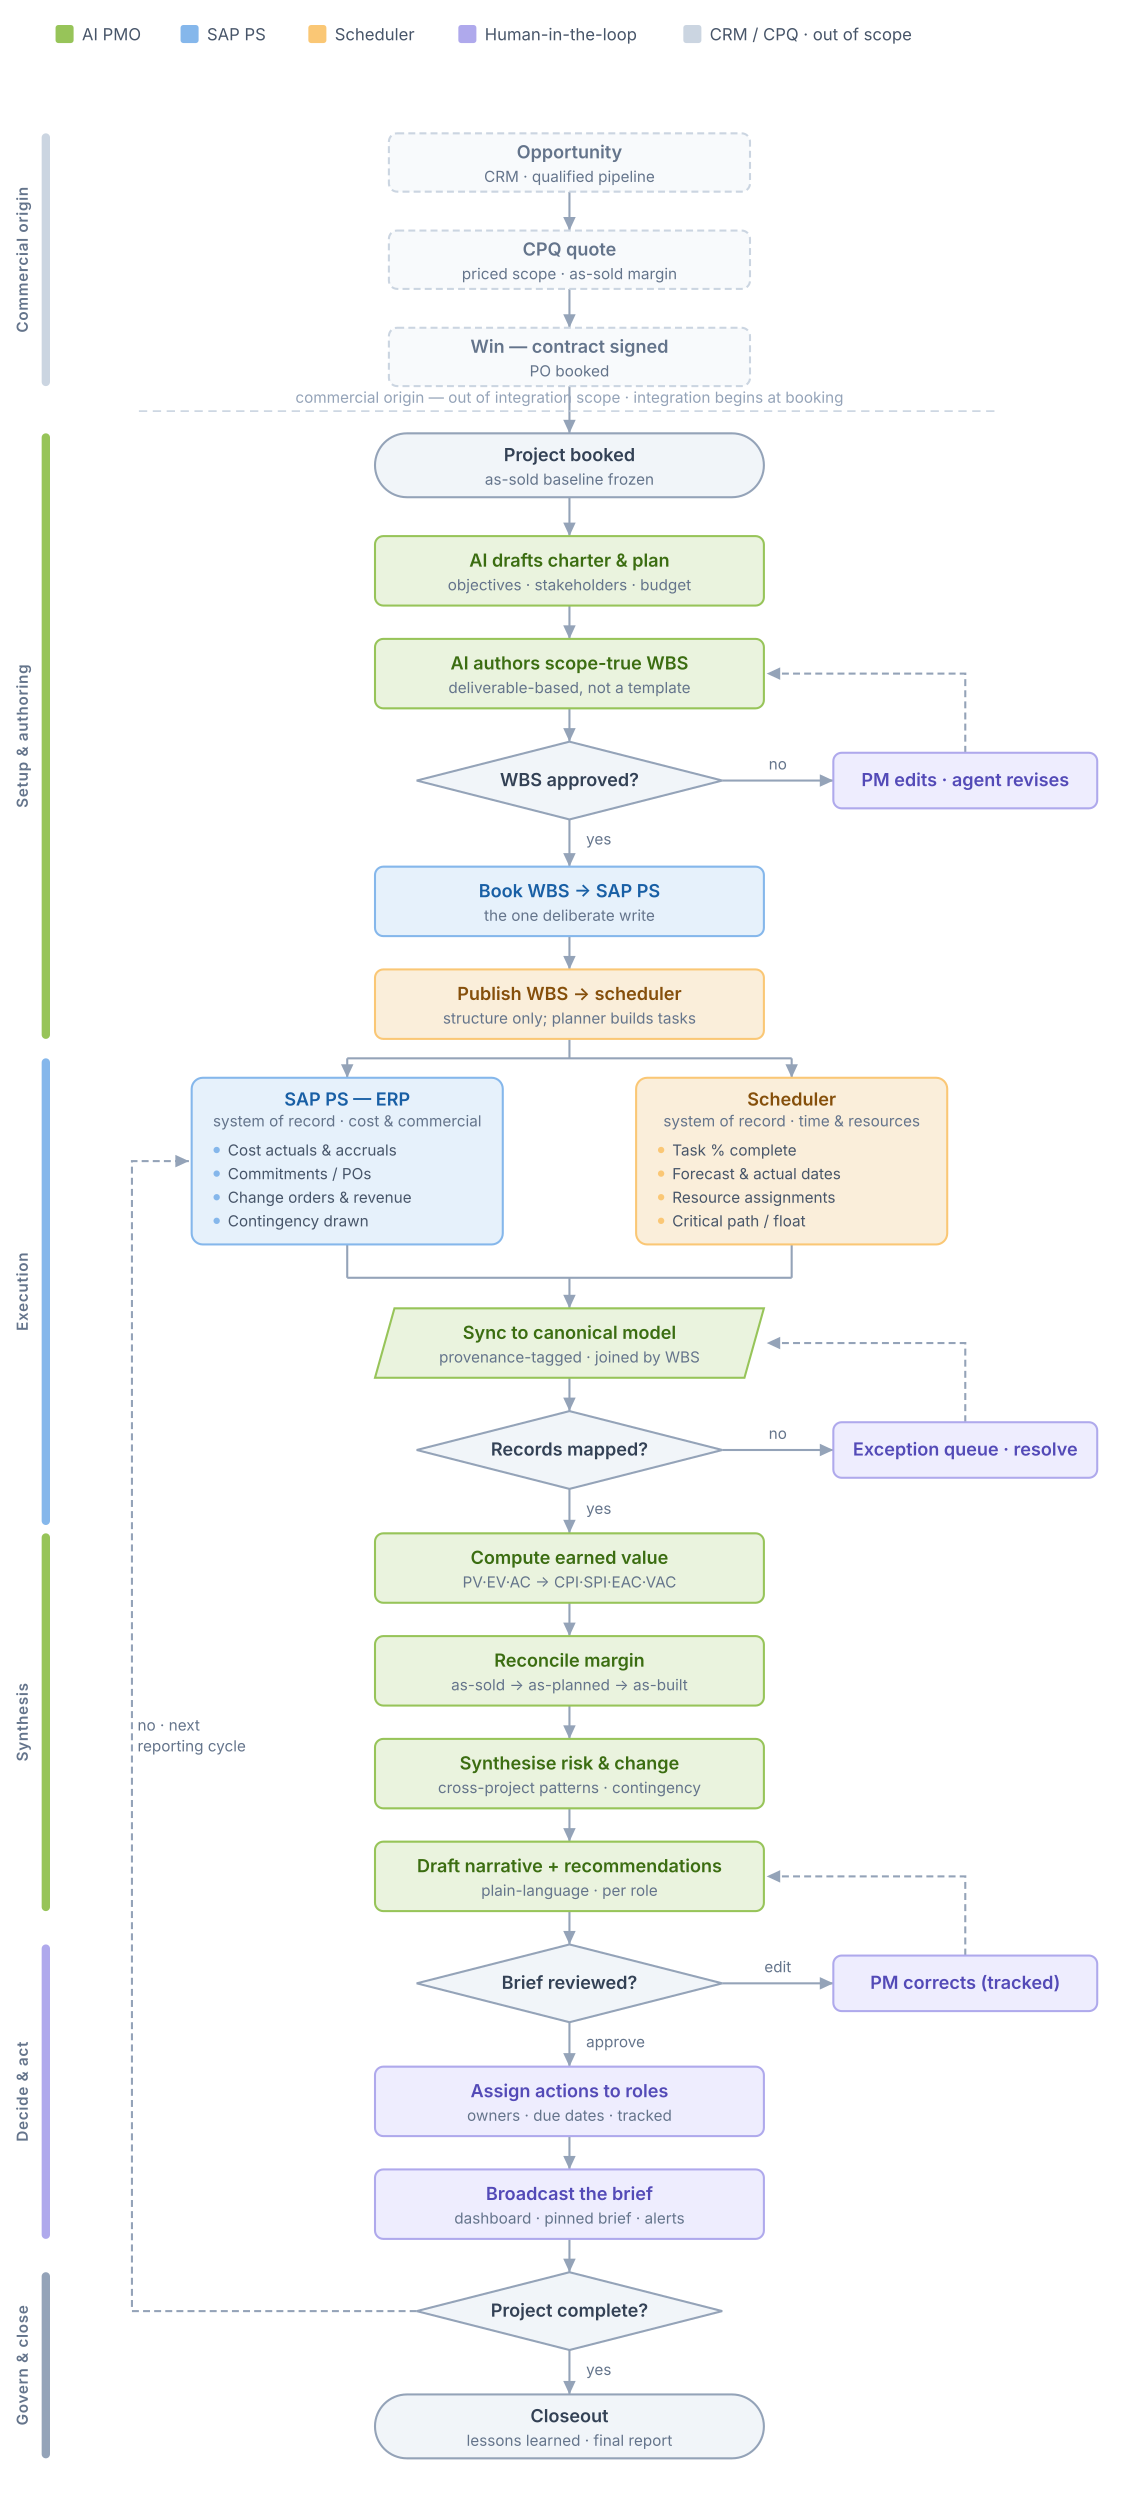
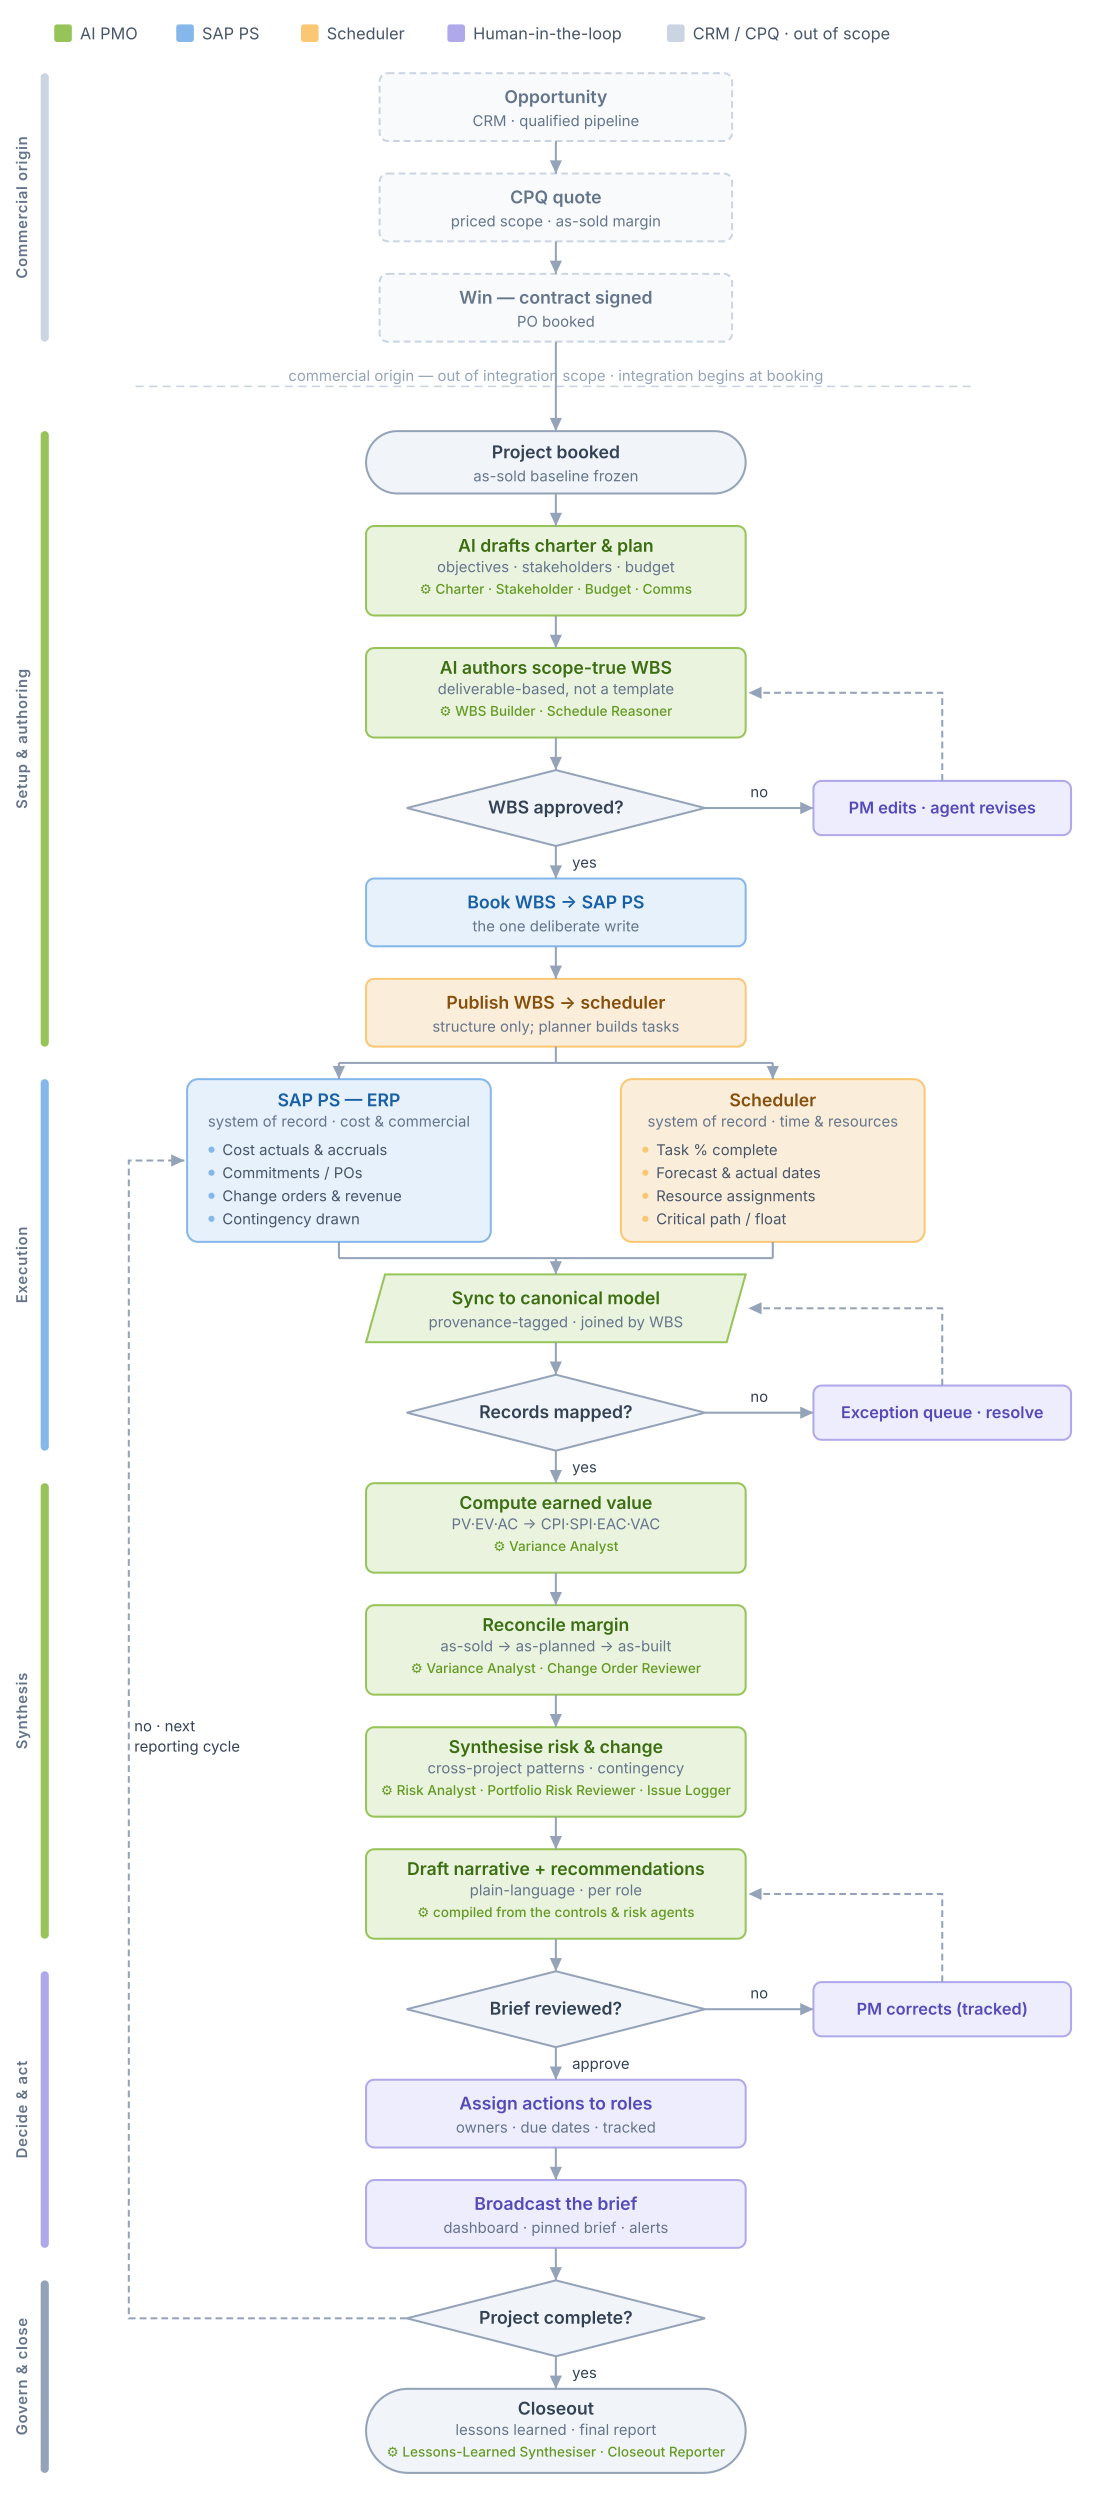
- <svg xmlns="http://www.w3.org/2000/svg" viewBox="0 0 820 1800" width="820" height="1800" font-family="Inter,Arial,sans-serif">
+ <svg xmlns="http://www.w3.org/2000/svg" viewBox="0 0 820 1844" width="820" height="1844" font-family="Inter,Arial,sans-serif">
  <defs>
    <marker id="ah" markerWidth="9" markerHeight="9" refX="6.5" refY="3" orient="auto">
      <path d="M0,0 L6.5,3 L0,6 Z" fill="#94a3b8" />
    </marker>
  </defs>
  <g>
    <rect x="40" y="18" width="13" height="13" rx="2" fill="#97C459" />
    <text x="59" y="29" font-family="Inter,Arial,sans-serif" font-size="12" fill="#475569">AI PMO</text>
    <rect x="130" y="18" width="13" height="13" rx="2" fill="#85B7EB" />
    <text x="149" y="29" font-family="Inter,Arial,sans-serif" font-size="12" fill="#475569">SAP PS</text>
    <rect x="222" y="18" width="13" height="13" rx="2" fill="#FAC775" />
    <text x="241" y="29" font-family="Inter,Arial,sans-serif" font-size="12" fill="#475569">Scheduler</text>
    <rect x="330" y="18" width="13" height="13" rx="2" fill="#AFA9EC" />
    <text x="349" y="29" font-family="Inter,Arial,sans-serif" font-size="12" fill="#475569">Human-in-the-loop</text>
    <rect x="492" y="18" width="13" height="13" rx="2" fill="#CBD5E1" />
    <text x="511" y="29" font-family="Inter,Arial,sans-serif" font-size="12" fill="#475569">CRM / CPQ · out of scope</text>
  </g>
  <g transform="translate(0,46)">
-     <rect x="30" y="50" width="6" height="182" rx="3" fill="#CBD5E1" />
-     <text transform="rotate(-90 20 141.0)" x="20" y="141.0" text-anchor="middle" font-family="Inter,Arial,sans-serif" font-size="11" font-weight="600" letter-spacing="0.5" fill="#64748b">Commercial origin</text>
-     <rect x="30" y="266" width="6" height="436" rx="3" fill="#97C459" />
-     <text transform="rotate(-90 20 484.0)" x="20" y="484.0" text-anchor="middle" font-family="Inter,Arial,sans-serif" font-size="11" font-weight="600" letter-spacing="0.5" fill="#64748b">Setup &amp; authoring</text>
-     <rect x="30" y="716" width="6" height="336" rx="3" fill="#85B7EB" />
-     <text transform="rotate(-90 20 884.0)" x="20" y="884.0" text-anchor="middle" font-family="Inter,Arial,sans-serif" font-size="11" font-weight="600" letter-spacing="0.5" fill="#64748b">Execution</text>
-     <rect x="30" y="1058" width="6" height="272" rx="3" fill="#97C459" />
-     <text transform="rotate(-90 20 1194.0)" x="20" y="1194.0" text-anchor="middle" font-family="Inter,Arial,sans-serif" font-size="11" font-weight="600" letter-spacing="0.5" fill="#64748b">Synthesis</text>
-     <rect x="30" y="1354" width="6" height="212" rx="3" fill="#AFA9EC" />
-     <text transform="rotate(-90 20 1460.0)" x="20" y="1460.0" text-anchor="middle" font-family="Inter,Arial,sans-serif" font-size="11" font-weight="600" letter-spacing="0.5" fill="#64748b">Decide &amp; act</text>
-     <rect x="30" y="1590" width="6" height="134" rx="3" fill="#94A3B8" />
-     <text transform="rotate(-90 20 1657.0)" x="20" y="1657.0" text-anchor="middle" font-family="Inter,Arial,sans-serif" font-size="11" font-weight="600" letter-spacing="0.5" fill="#64748b">Govern &amp; close</text>
-     <line x1="410" y1="92" x2="410" y2="120" stroke="#94a3b8" stroke-width="1.5" marker-end="url(#ah)" />
-     <line x1="410" y1="162" x2="410" y2="190" stroke="#94a3b8" stroke-width="1.5" marker-end="url(#ah)" />
-     <line x1="410" y1="232" x2="410" y2="266" stroke="#94a3b8" stroke-width="1.5" marker-end="url(#ah)" />
-     <line x1="410" y1="312" x2="410" y2="340" stroke="#94a3b8" stroke-width="1.5" marker-end="url(#ah)" />
-     <line x1="410" y1="390" x2="410" y2="414" stroke="#94a3b8" stroke-width="1.5" marker-end="url(#ah)" />
-     <line x1="410" y1="464" x2="410" y2="488" stroke="#94a3b8" stroke-width="1.5" marker-end="url(#ah)" />
-     <line x1="410" y1="544" x2="410" y2="578" stroke="#94a3b8" stroke-width="1.5" marker-end="url(#ah)" />
-     <text x="422" y="562" text-anchor="start" font-family="Inter,Arial,sans-serif" font-size="11" fill="#64748b">yes</text>
-     <line x1="410" y1="628" x2="410" y2="652" stroke="#94a3b8" stroke-width="1.5" marker-end="url(#ah)" />
-     <line x1="410" y1="702" x2="410" y2="716" stroke="#94a3b8" stroke-width="1.5" />
-     <line x1="250" y1="716" x2="570" y2="716" stroke="#94a3b8" stroke-width="1.5" />
-     <line x1="250" y1="716" x2="250" y2="730" stroke="#94a3b8" stroke-width="1.5" marker-end="url(#ah)" />
-     <line x1="570" y1="716" x2="570" y2="730" stroke="#94a3b8" stroke-width="1.5" marker-end="url(#ah)" />
-     <line x1="250" y1="850" x2="250" y2="874" stroke="#94a3b8" stroke-width="1.5" />
-     <line x1="570" y1="850" x2="570" y2="874" stroke="#94a3b8" stroke-width="1.5" />
-     <line x1="250" y1="874" x2="570" y2="874" stroke="#94a3b8" stroke-width="1.5" />
-     <line x1="410" y1="874" x2="410" y2="896" stroke="#94a3b8" stroke-width="1.5" marker-end="url(#ah)" />
-     <line x1="410" y1="946" x2="410" y2="970" stroke="#94a3b8" stroke-width="1.5" marker-end="url(#ah)" />
-     <line x1="410" y1="1026" x2="410" y2="1058" stroke="#94a3b8" stroke-width="1.5" marker-end="url(#ah)" />
-     <text x="422" y="1044" text-anchor="start" font-family="Inter,Arial,sans-serif" font-size="11" fill="#64748b">yes</text>
-     <line x1="410" y1="1108" x2="410" y2="1132" stroke="#94a3b8" stroke-width="1.5" marker-end="url(#ah)" />
-     <line x1="410" y1="1182" x2="410" y2="1206" stroke="#94a3b8" stroke-width="1.5" marker-end="url(#ah)" />
-     <line x1="410" y1="1256" x2="410" y2="1280" stroke="#94a3b8" stroke-width="1.5" marker-end="url(#ah)" />
-     <line x1="410" y1="1330" x2="410" y2="1354" stroke="#94a3b8" stroke-width="1.5" marker-end="url(#ah)" />
-     <line x1="410" y1="1410" x2="410" y2="1442" stroke="#94a3b8" stroke-width="1.5" marker-end="url(#ah)" />
-     <text x="422" y="1428" text-anchor="start" font-family="Inter,Arial,sans-serif" font-size="11" fill="#64748b">approve</text>
-     <line x1="410" y1="1492" x2="410" y2="1516" stroke="#94a3b8" stroke-width="1.5" marker-end="url(#ah)" />
-     <line x1="410" y1="1566" x2="410" y2="1590" stroke="#94a3b8" stroke-width="1.5" marker-end="url(#ah)" />
-     <line x1="410" y1="1646" x2="410" y2="1678" stroke="#94a3b8" stroke-width="1.5" marker-end="url(#ah)" />
-     <text x="422" y="1664" text-anchor="start" font-family="Inter,Arial,sans-serif" font-size="11" fill="#64748b">yes</text>
-     <line x1="520" y1="516" x2="600" y2="516" stroke="#94a3b8" stroke-width="1.5" marker-end="url(#ah)" />
-     <text x="560" y="508" text-anchor="middle" font-family="Inter,Arial,sans-serif" font-size="11" fill="#64748b">no</text>
-     <polyline points="695,496 695,439 552,439" fill="none" stroke="#94a3b8" stroke-width="1.5" marker-end="url(#ah)" stroke-dasharray="5 3" />
-     <line x1="520" y1="998" x2="600" y2="998" stroke="#94a3b8" stroke-width="1.5" marker-end="url(#ah)" />
-     <text x="560" y="990" text-anchor="middle" font-family="Inter,Arial,sans-serif" font-size="11" fill="#64748b">no</text>
-     <polyline points="695,978 695,921 552,921" fill="none" stroke="#94a3b8" stroke-width="1.5" marker-end="url(#ah)" stroke-dasharray="5 3" />
-     <line x1="520" y1="1382" x2="600" y2="1382" stroke="#94a3b8" stroke-width="1.5" marker-end="url(#ah)" />
-     <text x="560" y="1374" text-anchor="middle" font-family="Inter,Arial,sans-serif" font-size="11" fill="#64748b">edit</text>
-     <polyline points="695,1362 695,1305 552,1305" fill="none" stroke="#94a3b8" stroke-width="1.5" marker-end="url(#ah)" stroke-dasharray="5 3" />
-     <polyline points="300,1618 95,1618 95,790 136,790" fill="none" stroke="#94a3b8" stroke-width="1.5" marker-end="url(#ah)" stroke-dasharray="5 3" />
-     <text x="99" y="1200" text-anchor="start" font-family="Inter,Arial,sans-serif" font-size="11" fill="#64748b">no · next</text>
-     <text x="99" y="1215" text-anchor="start" font-family="Inter,Arial,sans-serif" font-size="11" fill="#64748b">reporting cycle</text>
-     <line x1="100" y1="250" x2="720" y2="250" stroke="#cbd5e1" stroke-width="1.2" stroke-dasharray="6 4" />
-     <text x="410" y="244" text-anchor="middle" font-family="Inter,Arial,sans-serif" font-size="11" fill="#94a3b8">commercial origin — out of integration scope    ·    integration begins at booking</text>
-     <rect x="280" y="50" width="260" height="42" rx="6" fill="#F8FAFC" stroke="#CBD5E1" stroke-width="1.5" stroke-dasharray="5 3" />
-     <text x="410" y="68" text-anchor="middle" font-family="Inter,Arial,sans-serif" font-size="13" font-weight="600" fill="#64748B">Opportunity</text>
-     <text x="410" y="85" text-anchor="middle" font-family="Inter,Arial,sans-serif" font-size="11" fill="#64748b">CRM · qualified pipeline</text>
-     <rect x="280" y="120" width="260" height="42" rx="6" fill="#F8FAFC" stroke="#CBD5E1" stroke-width="1.5" stroke-dasharray="5 3" />
-     <text x="410" y="138" text-anchor="middle" font-family="Inter,Arial,sans-serif" font-size="13" font-weight="600" fill="#64748B">CPQ quote</text>
-     <text x="410" y="155" text-anchor="middle" font-family="Inter,Arial,sans-serif" font-size="11" fill="#64748b">priced scope · as-sold margin</text>
-     <rect x="280" y="190" width="260" height="42" rx="6" fill="#F8FAFC" stroke="#CBD5E1" stroke-width="1.5" stroke-dasharray="5 3" />
-     <text x="410" y="208" text-anchor="middle" font-family="Inter,Arial,sans-serif" font-size="13" font-weight="600" fill="#64748B">Win — contract signed</text>
-     <text x="410" y="225" text-anchor="middle" font-family="Inter,Arial,sans-serif" font-size="11" fill="#64748b">PO booked</text>
-     <rect x="270" y="266" width="280" height="46" rx="23.0" fill="#F1F5F9" stroke="#94A3B8" stroke-width="1.5" />
-     <text x="410" y="286" text-anchor="middle" font-family="Inter,Arial,sans-serif" font-size="13" font-weight="600" fill="#334155">Project booked</text>
-     <text x="410" y="303" text-anchor="middle" font-family="Inter,Arial,sans-serif" font-size="11" fill="#64748b">as-sold baseline frozen</text>
-     <rect x="270" y="340" width="280" height="50" rx="6" fill="#EAF3DE" stroke="#97C459" stroke-width="1.5" />
-     <text x="410" y="362" text-anchor="middle" font-family="Inter,Arial,sans-serif" font-size="13" font-weight="600" fill="#3B6D11">AI drafts charter &amp; plan</text>
-     <text x="410" y="379" text-anchor="middle" font-family="Inter,Arial,sans-serif" font-size="11" fill="#64748b">objectives · stakeholders · budget</text>
-     <rect x="270" y="414" width="280" height="50" rx="6" fill="#EAF3DE" stroke="#97C459" stroke-width="1.5" />
-     <text x="410" y="436" text-anchor="middle" font-family="Inter,Arial,sans-serif" font-size="13" font-weight="600" fill="#3B6D11">AI authors scope-true WBS</text>
-     <text x="410" y="453" text-anchor="middle" font-family="Inter,Arial,sans-serif" font-size="11" fill="#64748b">deliverable-based, not a template</text>
-     <polygon points="410,488.0 520.0,516 410,544.0 300.0,516" fill="#F1F5F9" stroke="#94A3B8" stroke-width="1.5" />
-     <text x="410" y="520" text-anchor="middle" font-family="Inter,Arial,sans-serif" font-size="13" font-weight="600" fill="#334155">WBS approved?</text>
-     <rect x="600" y="496" width="190" height="40" rx="6" fill="#EEEDFE" stroke="#AFA9EC" stroke-width="1.5" />
-     <text x="695" y="520" text-anchor="middle" font-family="Inter,Arial,sans-serif" font-size="13" font-weight="600" fill="#534AB7">PM edits · agent revises</text>
-     <rect x="270" y="578" width="280" height="50" rx="6" fill="#E6F1FB" stroke="#85B7EB" stroke-width="1.5" />
-     <text x="410" y="600" text-anchor="middle" font-family="Inter,Arial,sans-serif" font-size="13" font-weight="600" fill="#185FA5">Book WBS → SAP PS</text>
-     <text x="410" y="617" text-anchor="middle" font-family="Inter,Arial,sans-serif" font-size="11" fill="#64748b">the one deliberate write</text>
-     <rect x="270" y="652" width="280" height="50" rx="6" fill="#FAEEDA" stroke="#FAC775" stroke-width="1.5" />
-     <text x="410" y="674" text-anchor="middle" font-family="Inter,Arial,sans-serif" font-size="13" font-weight="600" fill="#854F0B">Publish WBS → scheduler</text>
-     <text x="410" y="691" text-anchor="middle" font-family="Inter,Arial,sans-serif" font-size="11" fill="#64748b">structure only; planner builds tasks</text>
-     <rect x="138.0" y="730" width="224" height="120" rx="8" fill="#E6F1FB" stroke="#85B7EB" stroke-width="1.5" />
-     <text x="250" y="750" text-anchor="middle" font-family="Inter,Arial,sans-serif" font-size="13" font-weight="600" fill="#185FA5">SAP PS — ERP</text>
-     <text x="250" y="765" text-anchor="middle" font-family="Inter,Arial,sans-serif" font-size="11" fill="#64748b">system of record · cost &amp; commercial</text>
-     <circle cx="156.0" cy="782" r="2.3" fill="#85B7EB" />
-     <text x="164.0" y="786" font-family="Inter,Arial,sans-serif" font-size="11" fill="#475569">Cost actuals &amp; accruals</text>
-     <circle cx="156.0" cy="799" r="2.3" fill="#85B7EB" />
-     <text x="164.0" y="803" font-family="Inter,Arial,sans-serif" font-size="11" fill="#475569">Commitments / POs</text>
-     <circle cx="156.0" cy="816" r="2.3" fill="#85B7EB" />
-     <text x="164.0" y="820" font-family="Inter,Arial,sans-serif" font-size="11" fill="#475569">Change orders &amp; revenue</text>
-     <circle cx="156.0" cy="833" r="2.3" fill="#85B7EB" />
-     <text x="164.0" y="837" font-family="Inter,Arial,sans-serif" font-size="11" fill="#475569">Contingency drawn</text>
-     <rect x="458.0" y="730" width="224" height="120" rx="8" fill="#FAEEDA" stroke="#FAC775" stroke-width="1.5" />
-     <text x="570" y="750" text-anchor="middle" font-family="Inter,Arial,sans-serif" font-size="13" font-weight="600" fill="#854F0B">Scheduler</text>
-     <text x="570" y="765" text-anchor="middle" font-family="Inter,Arial,sans-serif" font-size="11" fill="#64748b">system of record · time &amp; resources</text>
-     <circle cx="476.0" cy="782" r="2.3" fill="#FAC775" />
-     <text x="484.0" y="786" font-family="Inter,Arial,sans-serif" font-size="11" fill="#475569">Task % complete</text>
-     <circle cx="476.0" cy="799" r="2.3" fill="#FAC775" />
-     <text x="484.0" y="803" font-family="Inter,Arial,sans-serif" font-size="11" fill="#475569">Forecast &amp; actual dates</text>
-     <circle cx="476.0" cy="816" r="2.3" fill="#FAC775" />
-     <text x="484.0" y="820" font-family="Inter,Arial,sans-serif" font-size="11" fill="#475569">Resource assignments</text>
-     <circle cx="476.0" cy="833" r="2.3" fill="#FAC775" />
-     <text x="484.0" y="837" font-family="Inter,Arial,sans-serif" font-size="11" fill="#475569">Critical path / float</text>
-     <polygon points="284.0,896 550.0,896 536.0,946 270.0,946" fill="#EAF3DE" stroke="#97C459" stroke-width="1.5" />
-     <text x="410" y="918" text-anchor="middle" font-family="Inter,Arial,sans-serif" font-size="13" font-weight="600" fill="#3B6D11">Sync to canonical model</text>
-     <text x="410" y="935" text-anchor="middle" font-family="Inter,Arial,sans-serif" font-size="11" fill="#64748b">provenance-tagged · joined by WBS</text>
-     <polygon points="410,970.0 520.0,998 410,1026.0 300.0,998" fill="#F1F5F9" stroke="#94A3B8" stroke-width="1.5" />
-     <text x="410" y="1002" text-anchor="middle" font-family="Inter,Arial,sans-serif" font-size="13" font-weight="600" fill="#334155">Records mapped?</text>
-     <rect x="600" y="978" width="190" height="40" rx="6" fill="#EEEDFE" stroke="#AFA9EC" stroke-width="1.5" />
-     <text x="695" y="1002" text-anchor="middle" font-family="Inter,Arial,sans-serif" font-size="13" font-weight="600" fill="#534AB7">Exception queue · resolve</text>
-     <rect x="270" y="1058" width="280" height="50" rx="6" fill="#EAF3DE" stroke="#97C459" stroke-width="1.5" />
-     <text x="410" y="1080" text-anchor="middle" font-family="Inter,Arial,sans-serif" font-size="13" font-weight="600" fill="#3B6D11">Compute earned value</text>
-     <text x="410" y="1097" text-anchor="middle" font-family="Inter,Arial,sans-serif" font-size="11" fill="#64748b">PV·EV·AC → CPI·SPI·EAC·VAC</text>
-     <rect x="270" y="1132" width="280" height="50" rx="6" fill="#EAF3DE" stroke="#97C459" stroke-width="1.5" />
-     <text x="410" y="1154" text-anchor="middle" font-family="Inter,Arial,sans-serif" font-size="13" font-weight="600" fill="#3B6D11">Reconcile margin</text>
-     <text x="410" y="1171" text-anchor="middle" font-family="Inter,Arial,sans-serif" font-size="11" fill="#64748b">as-sold → as-planned → as-built</text>
-     <rect x="270" y="1206" width="280" height="50" rx="6" fill="#EAF3DE" stroke="#97C459" stroke-width="1.5" />
-     <text x="410" y="1228" text-anchor="middle" font-family="Inter,Arial,sans-serif" font-size="13" font-weight="600" fill="#3B6D11">Synthesise risk &amp; change</text>
-     <text x="410" y="1245" text-anchor="middle" font-family="Inter,Arial,sans-serif" font-size="11" fill="#64748b">cross-project patterns · contingency</text>
-     <rect x="270" y="1280" width="280" height="50" rx="6" fill="#EAF3DE" stroke="#97C459" stroke-width="1.5" />
-     <text x="410" y="1302" text-anchor="middle" font-family="Inter,Arial,sans-serif" font-size="13" font-weight="600" fill="#3B6D11">Draft narrative + recommendations</text>
-     <text x="410" y="1319" text-anchor="middle" font-family="Inter,Arial,sans-serif" font-size="11" fill="#64748b">plain-language · per role</text>
-     <polygon points="410,1354.0 520.0,1382 410,1410.0 300.0,1382" fill="#F1F5F9" stroke="#94A3B8" stroke-width="1.5" />
-     <text x="410" y="1386" text-anchor="middle" font-family="Inter,Arial,sans-serif" font-size="13" font-weight="600" fill="#334155">Brief reviewed?</text>
-     <rect x="600" y="1362" width="190" height="40" rx="6" fill="#EEEDFE" stroke="#AFA9EC" stroke-width="1.5" />
-     <text x="695" y="1386" text-anchor="middle" font-family="Inter,Arial,sans-serif" font-size="13" font-weight="600" fill="#534AB7">PM corrects (tracked)</text>
-     <rect x="270" y="1442" width="280" height="50" rx="6" fill="#EEEDFE" stroke="#AFA9EC" stroke-width="1.5" />
-     <text x="410" y="1464" text-anchor="middle" font-family="Inter,Arial,sans-serif" font-size="13" font-weight="600" fill="#534AB7">Assign actions to roles</text>
-     <text x="410" y="1481" text-anchor="middle" font-family="Inter,Arial,sans-serif" font-size="11" fill="#64748b">owners · due dates · tracked</text>
-     <rect x="270" y="1516" width="280" height="50" rx="6" fill="#EEEDFE" stroke="#AFA9EC" stroke-width="1.5" />
-     <text x="410" y="1538" text-anchor="middle" font-family="Inter,Arial,sans-serif" font-size="13" font-weight="600" fill="#534AB7">Broadcast the brief</text>
-     <text x="410" y="1555" text-anchor="middle" font-family="Inter,Arial,sans-serif" font-size="11" fill="#64748b">dashboard · pinned brief · alerts</text>
-     <polygon points="410,1590.0 520.0,1618 410,1646.0 300.0,1618" fill="#F1F5F9" stroke="#94A3B8" stroke-width="1.5" />
-     <text x="410" y="1622" text-anchor="middle" font-family="Inter,Arial,sans-serif" font-size="13" font-weight="600" fill="#334155">Project complete?</text>
-     <rect x="270" y="1678" width="280" height="46" rx="23.0" fill="#F1F5F9" stroke="#94A3B8" stroke-width="1.5" />
-     <text x="410" y="1698" text-anchor="middle" font-family="Inter,Arial,sans-serif" font-size="13" font-weight="600" fill="#334155">Closeout</text>
-     <text x="410" y="1715" text-anchor="middle" font-family="Inter,Arial,sans-serif" font-size="11" fill="#64748b">lessons learned · final report</text>
+     <rect x="30" y="8" width="6" height="198" rx="3" fill="#CBD5E1" />
+     <text transform="rotate(-90 20 107.0)" x="20" y="107.0" text-anchor="middle" font-family="Inter,Arial,sans-serif" font-size="11" font-weight="600" letter-spacing="0.5" fill="#64748b">Commercial origin</text>
+     <rect x="30" y="272" width="6" height="454" rx="3" fill="#97C459" />
+     <text transform="rotate(-90 20 499.0)" x="20" y="499.0" text-anchor="middle" font-family="Inter,Arial,sans-serif" font-size="11" font-weight="600" letter-spacing="0.5" fill="#64748b">Setup &amp; authoring</text>
+     <rect x="30" y="750" width="6" height="274" rx="3" fill="#85B7EB" />
+     <text transform="rotate(-90 20 887.0)" x="20" y="887.0" text-anchor="middle" font-family="Inter,Arial,sans-serif" font-size="11" font-weight="600" letter-spacing="0.5" fill="#64748b">Execution</text>
+     <rect x="30" y="1048" width="6" height="336" rx="3" fill="#97C459" />
+     <text transform="rotate(-90 20 1216.0)" x="20" y="1216.0" text-anchor="middle" font-family="Inter,Arial,sans-serif" font-size="11" font-weight="600" letter-spacing="0.5" fill="#64748b">Synthesis</text>
+     <rect x="30" y="1408" width="6" height="204" rx="3" fill="#AFA9EC" />
+     <text transform="rotate(-90 20 1510.0)" x="20" y="1510.0" text-anchor="middle" font-family="Inter,Arial,sans-serif" font-size="11" font-weight="600" letter-spacing="0.5" fill="#64748b">Decide &amp; act</text>
+     <rect x="30" y="1636" width="6" height="142" rx="3" fill="#94A3B8" />
+     <text transform="rotate(-90 20 1707.0)" x="20" y="1707.0" text-anchor="middle" font-family="Inter,Arial,sans-serif" font-size="11" font-weight="600" letter-spacing="0.5" fill="#64748b">Govern &amp; close</text>
+     <rect x="280" y="8" width="260" height="50" rx="6" fill="#F8FAFC" stroke="#CBD5E1" stroke-width="1.5" stroke-dasharray="5 3" />
+     <text x="410" y="30.0" text-anchor="middle" font-family="Inter,Arial,sans-serif" font-size="13" font-weight="600" fill="#64748B">Opportunity</text>
+     <text x="410" y="47.0" text-anchor="middle" font-family="Inter,Arial,sans-serif" font-size="11" font-weight="400" fill="#64748b">CRM · qualified pipeline</text>
+     <rect x="280" y="82" width="260" height="50" rx="6" fill="#F8FAFC" stroke="#CBD5E1" stroke-width="1.5" stroke-dasharray="5 3" />
+     <text x="410" y="104.0" text-anchor="middle" font-family="Inter,Arial,sans-serif" font-size="13" font-weight="600" fill="#64748B">CPQ quote</text>
+     <text x="410" y="121.0" text-anchor="middle" font-family="Inter,Arial,sans-serif" font-size="11" font-weight="400" fill="#64748b">priced scope · as-sold margin</text>
+     <rect x="280" y="156" width="260" height="50" rx="6" fill="#F8FAFC" stroke="#CBD5E1" stroke-width="1.5" stroke-dasharray="5 3" />
+     <text x="410" y="178.0" text-anchor="middle" font-family="Inter,Arial,sans-serif" font-size="13" font-weight="600" fill="#64748B">Win — contract signed</text>
+     <text x="410" y="195.0" text-anchor="middle" font-family="Inter,Arial,sans-serif" font-size="11" font-weight="400" fill="#64748b">PO booked</text>
+     <line x1="100" y1="239.0" x2="720" y2="239.0" stroke="#cbd5e1" stroke-width="1.2" stroke-dasharray="6 4" />
+     <text x="410" y="235.0" text-anchor="middle" font-family="Inter,Arial,sans-serif" font-size="11" font-weight="400" fill="#94a3b8">commercial origin — out of integration scope    ·    integration begins at booking</text>
+     <rect x="270" y="272" width="280" height="46" rx="23.0" fill="#F1F5F9" stroke="#94A3B8" stroke-width="1.5" />
+     <text x="410" y="292.0" text-anchor="middle" font-family="Inter,Arial,sans-serif" font-size="13" font-weight="600" fill="#334155">Project booked</text>
+     <text x="410" y="309.0" text-anchor="middle" font-family="Inter,Arial,sans-serif" font-size="11" font-weight="400" fill="#64748b">as-sold baseline frozen</text>
+     <rect x="270" y="342" width="280" height="66" rx="6" fill="#EAF3DE" stroke="#97C459" stroke-width="1.5" />
+     <text x="410" y="361" text-anchor="middle" font-family="Inter,Arial,sans-serif" font-size="13" font-weight="600" fill="#3B6D11">AI drafts charter &amp; plan</text>
+     <text x="410" y="376" text-anchor="middle" font-family="Inter,Arial,sans-serif" font-size="11" font-weight="400" fill="#64748b">objectives · stakeholders · budget</text>
+     <text x="410" y="392" text-anchor="middle" font-family="Inter,Arial,sans-serif" font-size="10" font-weight="500" fill="#639922">⚙ Charter · Stakeholder · Budget · Comms</text>
+     <rect x="270" y="432" width="280" height="66" rx="6" fill="#EAF3DE" stroke="#97C459" stroke-width="1.5" />
+     <text x="410" y="451" text-anchor="middle" font-family="Inter,Arial,sans-serif" font-size="13" font-weight="600" fill="#3B6D11">AI authors scope-true WBS</text>
+     <text x="410" y="466" text-anchor="middle" font-family="Inter,Arial,sans-serif" font-size="11" font-weight="400" fill="#64748b">deliverable-based, not a template</text>
+     <text x="410" y="482" text-anchor="middle" font-family="Inter,Arial,sans-serif" font-size="10" font-weight="500" fill="#639922">⚙ WBS Builder · Schedule Reasoner</text>
+     <polygon points="410,522.0 520,550.0 410,578.0 300,550.0" fill="#F1F5F9" stroke="#94A3B8" stroke-width="1.5" />
+     <text x="410" y="554.0" text-anchor="middle" font-family="Inter,Arial,sans-serif" font-size="13" font-weight="600" fill="#334155">WBS approved?</text>
+     <line x1="520" y1="550.0" x2="600" y2="550.0" stroke="#94a3b8" stroke-width="1.5" marker-end="url(#ah)" />
+     <text x="560" y="542.0" text-anchor="middle" font-family="Inter,Arial,sans-serif" font-size="11" font-weight="400" fill="#334155">no</text>
+     <rect x="600" y="530.0" width="190" height="40" rx="6" fill="#EEEDFE" stroke="#AFA9EC" stroke-width="1.5" />
+     <text x="695" y="554.0" text-anchor="middle" font-family="Inter,Arial,sans-serif" font-size="12" font-weight="600" fill="#534AB7">PM edits · agent revises</text>
+     <rect x="270" y="602" width="280" height="50" rx="6" fill="#E6F1FB" stroke="#85B7EB" stroke-width="1.5" />
+     <text x="410" y="624.0" text-anchor="middle" font-family="Inter,Arial,sans-serif" font-size="13" font-weight="600" fill="#185FA5">Book WBS → SAP PS</text>
+     <text x="410" y="641.0" text-anchor="middle" font-family="Inter,Arial,sans-serif" font-size="11" font-weight="400" fill="#64748b">the one deliberate write</text>
+     <rect x="270" y="676" width="280" height="50" rx="6" fill="#FAEEDA" stroke="#FAC775" stroke-width="1.5" />
+     <text x="410" y="698.0" text-anchor="middle" font-family="Inter,Arial,sans-serif" font-size="13" font-weight="600" fill="#854F0B">Publish WBS → scheduler</text>
+     <text x="410" y="715.0" text-anchor="middle" font-family="Inter,Arial,sans-serif" font-size="11" font-weight="400" fill="#64748b">structure only; planner builds tasks</text>
+     <rect x="138.0" y="750" width="224" height="120" rx="8" fill="#E6F1FB" stroke="#85B7EB" stroke-width="1.5" />
+     <text x="250" y="770" text-anchor="middle" font-family="Inter,Arial,sans-serif" font-size="13" font-weight="600" fill="#185FA5">SAP PS — ERP</text>
+     <text x="250" y="785" text-anchor="middle" font-family="Inter,Arial,sans-serif" font-size="11" font-weight="400" fill="#64748b">system of record · cost &amp; commercial</text>
+     <circle cx="156.0" cy="802" r="2.3" fill="#85B7EB" />
+     <text x="164.0" y="806" text-anchor="start" font-family="Inter,Arial,sans-serif" font-size="11" font-weight="400" fill="#475569">Cost actuals &amp; accruals</text>
+     <circle cx="156.0" cy="819" r="2.3" fill="#85B7EB" />
+     <text x="164.0" y="823" text-anchor="start" font-family="Inter,Arial,sans-serif" font-size="11" font-weight="400" fill="#475569">Commitments / POs</text>
+     <circle cx="156.0" cy="836" r="2.3" fill="#85B7EB" />
+     <text x="164.0" y="840" text-anchor="start" font-family="Inter,Arial,sans-serif" font-size="11" font-weight="400" fill="#475569">Change orders &amp; revenue</text>
+     <circle cx="156.0" cy="853" r="2.3" fill="#85B7EB" />
+     <text x="164.0" y="857" text-anchor="start" font-family="Inter,Arial,sans-serif" font-size="11" font-weight="400" fill="#475569">Contingency drawn</text>
+     <rect x="458.0" y="750" width="224" height="120" rx="8" fill="#FAEEDA" stroke="#FAC775" stroke-width="1.5" />
+     <text x="570" y="770" text-anchor="middle" font-family="Inter,Arial,sans-serif" font-size="13" font-weight="600" fill="#854F0B">Scheduler</text>
+     <text x="570" y="785" text-anchor="middle" font-family="Inter,Arial,sans-serif" font-size="11" font-weight="400" fill="#64748b">system of record · time &amp; resources</text>
+     <circle cx="476.0" cy="802" r="2.3" fill="#FAC775" />
+     <text x="484.0" y="806" text-anchor="start" font-family="Inter,Arial,sans-serif" font-size="11" font-weight="400" fill="#475569">Task % complete</text>
+     <circle cx="476.0" cy="819" r="2.3" fill="#FAC775" />
+     <text x="484.0" y="823" text-anchor="start" font-family="Inter,Arial,sans-serif" font-size="11" font-weight="400" fill="#475569">Forecast &amp; actual dates</text>
+     <circle cx="476.0" cy="836" r="2.3" fill="#FAC775" />
+     <text x="484.0" y="840" text-anchor="start" font-family="Inter,Arial,sans-serif" font-size="11" font-weight="400" fill="#475569">Resource assignments</text>
+     <circle cx="476.0" cy="853" r="2.3" fill="#FAC775" />
+     <text x="484.0" y="857" text-anchor="start" font-family="Inter,Arial,sans-serif" font-size="11" font-weight="400" fill="#475569">Critical path / float</text>
+     <polygon points="284.0,894 550.0,894 536.0,944 270.0,944" fill="#EAF3DE" stroke="#97C459" stroke-width="1.5" />
+     <text x="410" y="916.0" text-anchor="middle" font-family="Inter,Arial,sans-serif" font-size="13" font-weight="600" fill="#3B6D11">Sync to canonical model</text>
+     <text x="410" y="933.0" text-anchor="middle" font-family="Inter,Arial,sans-serif" font-size="11" font-weight="400" fill="#64748b">provenance-tagged · joined by WBS</text>
+     <polygon points="410,968.0 520,996.0 410,1024.0 300,996.0" fill="#F1F5F9" stroke="#94A3B8" stroke-width="1.5" />
+     <text x="410" y="1000.0" text-anchor="middle" font-family="Inter,Arial,sans-serif" font-size="13" font-weight="600" fill="#334155">Records mapped?</text>
+     <line x1="520" y1="996.0" x2="600" y2="996.0" stroke="#94a3b8" stroke-width="1.5" marker-end="url(#ah)" />
+     <text x="560" y="988.0" text-anchor="middle" font-family="Inter,Arial,sans-serif" font-size="11" font-weight="400" fill="#334155">no</text>
+     <rect x="600" y="976.0" width="190" height="40" rx="6" fill="#EEEDFE" stroke="#AFA9EC" stroke-width="1.5" />
+     <text x="695" y="1000.0" text-anchor="middle" font-family="Inter,Arial,sans-serif" font-size="12" font-weight="600" fill="#534AB7">Exception queue · resolve</text>
+     <rect x="270" y="1048" width="280" height="66" rx="6" fill="#EAF3DE" stroke="#97C459" stroke-width="1.5" />
+     <text x="410" y="1067" text-anchor="middle" font-family="Inter,Arial,sans-serif" font-size="13" font-weight="600" fill="#3B6D11">Compute earned value</text>
+     <text x="410" y="1082" text-anchor="middle" font-family="Inter,Arial,sans-serif" font-size="11" font-weight="400" fill="#64748b">PV·EV·AC → CPI·SPI·EAC·VAC</text>
+     <text x="410" y="1098" text-anchor="middle" font-family="Inter,Arial,sans-serif" font-size="10" font-weight="500" fill="#639922">⚙ Variance Analyst</text>
+     <rect x="270" y="1138" width="280" height="66" rx="6" fill="#EAF3DE" stroke="#97C459" stroke-width="1.5" />
+     <text x="410" y="1157" text-anchor="middle" font-family="Inter,Arial,sans-serif" font-size="13" font-weight="600" fill="#3B6D11">Reconcile margin</text>
+     <text x="410" y="1172" text-anchor="middle" font-family="Inter,Arial,sans-serif" font-size="11" font-weight="400" fill="#64748b">as-sold → as-planned → as-built</text>
+     <text x="410" y="1188" text-anchor="middle" font-family="Inter,Arial,sans-serif" font-size="10" font-weight="500" fill="#639922">⚙ Variance Analyst · Change Order Reviewer</text>
+     <rect x="270" y="1228" width="280" height="66" rx="6" fill="#EAF3DE" stroke="#97C459" stroke-width="1.5" />
+     <text x="410" y="1247" text-anchor="middle" font-family="Inter,Arial,sans-serif" font-size="13" font-weight="600" fill="#3B6D11">Synthesise risk &amp; change</text>
+     <text x="410" y="1262" text-anchor="middle" font-family="Inter,Arial,sans-serif" font-size="11" font-weight="400" fill="#64748b">cross-project patterns · contingency</text>
+     <text x="410" y="1278" text-anchor="middle" font-family="Inter,Arial,sans-serif" font-size="10" font-weight="500" fill="#639922">⚙ Risk Analyst · Portfolio Risk Reviewer · Issue Logger</text>
+     <rect x="270" y="1318" width="280" height="66" rx="6" fill="#EAF3DE" stroke="#97C459" stroke-width="1.5" />
+     <text x="410" y="1337" text-anchor="middle" font-family="Inter,Arial,sans-serif" font-size="13" font-weight="600" fill="#3B6D11">Draft narrative + recommendations</text>
+     <text x="410" y="1352" text-anchor="middle" font-family="Inter,Arial,sans-serif" font-size="11" font-weight="400" fill="#64748b">plain-language · per role</text>
+     <text x="410" y="1368" text-anchor="middle" font-family="Inter,Arial,sans-serif" font-size="10" font-weight="500" fill="#639922">⚙ compiled from the controls &amp; risk agents</text>
+     <polygon points="410,1408.0 520,1436.0 410,1464.0 300,1436.0" fill="#F1F5F9" stroke="#94A3B8" stroke-width="1.5" />
+     <text x="410" y="1440.0" text-anchor="middle" font-family="Inter,Arial,sans-serif" font-size="13" font-weight="600" fill="#334155">Brief reviewed?</text>
+     <line x1="520" y1="1436.0" x2="600" y2="1436.0" stroke="#94a3b8" stroke-width="1.5" marker-end="url(#ah)" />
+     <text x="560" y="1428.0" text-anchor="middle" font-family="Inter,Arial,sans-serif" font-size="11" font-weight="400" fill="#334155">no</text>
+     <rect x="600" y="1416.0" width="190" height="40" rx="6" fill="#EEEDFE" stroke="#AFA9EC" stroke-width="1.5" />
+     <text x="695" y="1440.0" text-anchor="middle" font-family="Inter,Arial,sans-serif" font-size="12" font-weight="600" fill="#534AB7">PM corrects (tracked)</text>
+     <rect x="270" y="1488" width="280" height="50" rx="6" fill="#EEEDFE" stroke="#AFA9EC" stroke-width="1.5" />
+     <text x="410" y="1510.0" text-anchor="middle" font-family="Inter,Arial,sans-serif" font-size="13" font-weight="600" fill="#534AB7">Assign actions to roles</text>
+     <text x="410" y="1527.0" text-anchor="middle" font-family="Inter,Arial,sans-serif" font-size="11" font-weight="400" fill="#64748b">owners · due dates · tracked</text>
+     <rect x="270" y="1562" width="280" height="50" rx="6" fill="#EEEDFE" stroke="#AFA9EC" stroke-width="1.5" />
+     <text x="410" y="1584.0" text-anchor="middle" font-family="Inter,Arial,sans-serif" font-size="13" font-weight="600" fill="#534AB7">Broadcast the brief</text>
+     <text x="410" y="1601.0" text-anchor="middle" font-family="Inter,Arial,sans-serif" font-size="11" font-weight="400" fill="#64748b">dashboard · pinned brief · alerts</text>
+     <polygon points="410,1636.0 520,1664.0 410,1692.0 300,1664.0" fill="#F1F5F9" stroke="#94A3B8" stroke-width="1.5" />
+     <text x="410" y="1668.0" text-anchor="middle" font-family="Inter,Arial,sans-serif" font-size="13" font-weight="600" fill="#334155">Project complete?</text>
+     <rect x="270" y="1716" width="280" height="62" rx="31.0" fill="#F1F5F9" stroke="#94A3B8" stroke-width="1.5" />
+     <text x="410" y="1735" text-anchor="middle" font-family="Inter,Arial,sans-serif" font-size="13" font-weight="600" fill="#334155">Closeout</text>
+     <text x="410" y="1750" text-anchor="middle" font-family="Inter,Arial,sans-serif" font-size="11" font-weight="400" fill="#64748b">lessons learned · final report</text>
+     <text x="410" y="1766" text-anchor="middle" font-family="Inter,Arial,sans-serif" font-size="10" font-weight="500" fill="#639922">⚙ Lessons-Learned Synthesiser · Closeout Reporter</text>
+     <line x1="410" y1="58" x2="410" y2="82" stroke="#94a3b8" stroke-width="1.5" marker-end="url(#ah)" />
+     <line x1="410" y1="132" x2="410" y2="156" stroke="#94a3b8" stroke-width="1.5" marker-end="url(#ah)" />
+     <line x1="410" y1="318" x2="410" y2="342" stroke="#94a3b8" stroke-width="1.5" marker-end="url(#ah)" />
+     <line x1="410" y1="408" x2="410" y2="432" stroke="#94a3b8" stroke-width="1.5" marker-end="url(#ah)" />
+     <line x1="410" y1="498" x2="410" y2="522" stroke="#94a3b8" stroke-width="1.5" marker-end="url(#ah)" />
+     <line x1="410" y1="578" x2="410" y2="602" stroke="#94a3b8" stroke-width="1.5" marker-end="url(#ah)" />
+     <text x="422" y="594.0" text-anchor="start" font-family="Inter,Arial,sans-serif" font-size="11" font-weight="400" fill="#334155">yes</text>
+     <line x1="410" y1="652" x2="410" y2="676" stroke="#94a3b8" stroke-width="1.5" marker-end="url(#ah)" />
+     <line x1="410" y1="726" x2="410" y2="738.0" stroke="#94a3b8" stroke-width="1.5" />
+     <line x1="250" y1="738.0" x2="570" y2="738.0" stroke="#94a3b8" stroke-width="1.5" />
+     <line x1="250" y1="738.0" x2="250" y2="750" stroke="#94a3b8" stroke-width="1.5" marker-end="url(#ah)" />
+     <line x1="570" y1="738.0" x2="570" y2="750" stroke="#94a3b8" stroke-width="1.5" marker-end="url(#ah)" />
+     <line x1="250" y1="870" x2="250" y2="882.0" stroke="#94a3b8" stroke-width="1.5" />
+     <line x1="570" y1="870" x2="570" y2="882.0" stroke="#94a3b8" stroke-width="1.5" />
+     <line x1="250" y1="882.0" x2="570" y2="882.0" stroke="#94a3b8" stroke-width="1.5" />
+     <line x1="410" y1="882.0" x2="410" y2="894" stroke="#94a3b8" stroke-width="1.5" marker-end="url(#ah)" />
+     <line x1="410" y1="944" x2="410" y2="968" stroke="#94a3b8" stroke-width="1.5" marker-end="url(#ah)" />
+     <line x1="410" y1="1024" x2="410" y2="1048" stroke="#94a3b8" stroke-width="1.5" marker-end="url(#ah)" />
+     <text x="422" y="1040.0" text-anchor="start" font-family="Inter,Arial,sans-serif" font-size="11" font-weight="400" fill="#334155">yes</text>
+     <line x1="410" y1="1114" x2="410" y2="1138" stroke="#94a3b8" stroke-width="1.5" marker-end="url(#ah)" />
+     <line x1="410" y1="1204" x2="410" y2="1228" stroke="#94a3b8" stroke-width="1.5" marker-end="url(#ah)" />
+     <line x1="410" y1="1294" x2="410" y2="1318" stroke="#94a3b8" stroke-width="1.5" marker-end="url(#ah)" />
+     <line x1="410" y1="1384" x2="410" y2="1408" stroke="#94a3b8" stroke-width="1.5" marker-end="url(#ah)" />
+     <line x1="410" y1="1464" x2="410" y2="1488" stroke="#94a3b8" stroke-width="1.5" marker-end="url(#ah)" />
+     <text x="422" y="1480.0" text-anchor="start" font-family="Inter,Arial,sans-serif" font-size="11" font-weight="400" fill="#334155">approve</text>
+     <line x1="410" y1="1538" x2="410" y2="1562" stroke="#94a3b8" stroke-width="1.5" marker-end="url(#ah)" />
+     <line x1="410" y1="1612" x2="410" y2="1636" stroke="#94a3b8" stroke-width="1.5" marker-end="url(#ah)" />
+     <line x1="410" y1="1692" x2="410" y2="1716" stroke="#94a3b8" stroke-width="1.5" marker-end="url(#ah)" />
+     <text x="422" y="1708.0" text-anchor="start" font-family="Inter,Arial,sans-serif" font-size="11" font-weight="400" fill="#334155">yes</text>
+     <line x1="410" y1="206" x2="410" y2="272" stroke="#94a3b8" stroke-width="1.5" marker-end="url(#ah)" />
+     <polyline points="695,530.0 695,465.0 552,465.0" fill="none" stroke="#94a3b8" stroke-width="1.5" stroke-dasharray="5 3" marker-end="url(#ah)" />
+     <polyline points="695,976.0 695,919.0 552,919.0" fill="none" stroke="#94a3b8" stroke-width="1.5" stroke-dasharray="5 3" marker-end="url(#ah)" />
+     <polyline points="695,1416.0 695,1351.0 552,1351.0" fill="none" stroke="#94a3b8" stroke-width="1.5" stroke-dasharray="5 3" marker-end="url(#ah)" />
+     <polyline points="300,1664.0 95,1664.0 95,810.0 136,810.0" fill="none" stroke="#94a3b8" stroke-width="1.5" stroke-dasharray="5 3" marker-end="url(#ah)" />
+     <text x="99" y="1231.0" text-anchor="start" font-family="Inter,Arial,sans-serif" font-size="11" font-weight="400" fill="#334155">no · next</text>
+     <text x="99" y="1246.0" text-anchor="start" font-family="Inter,Arial,sans-serif" font-size="11" font-weight="400" fill="#334155">reporting cycle</text>
  </g>
</svg>
